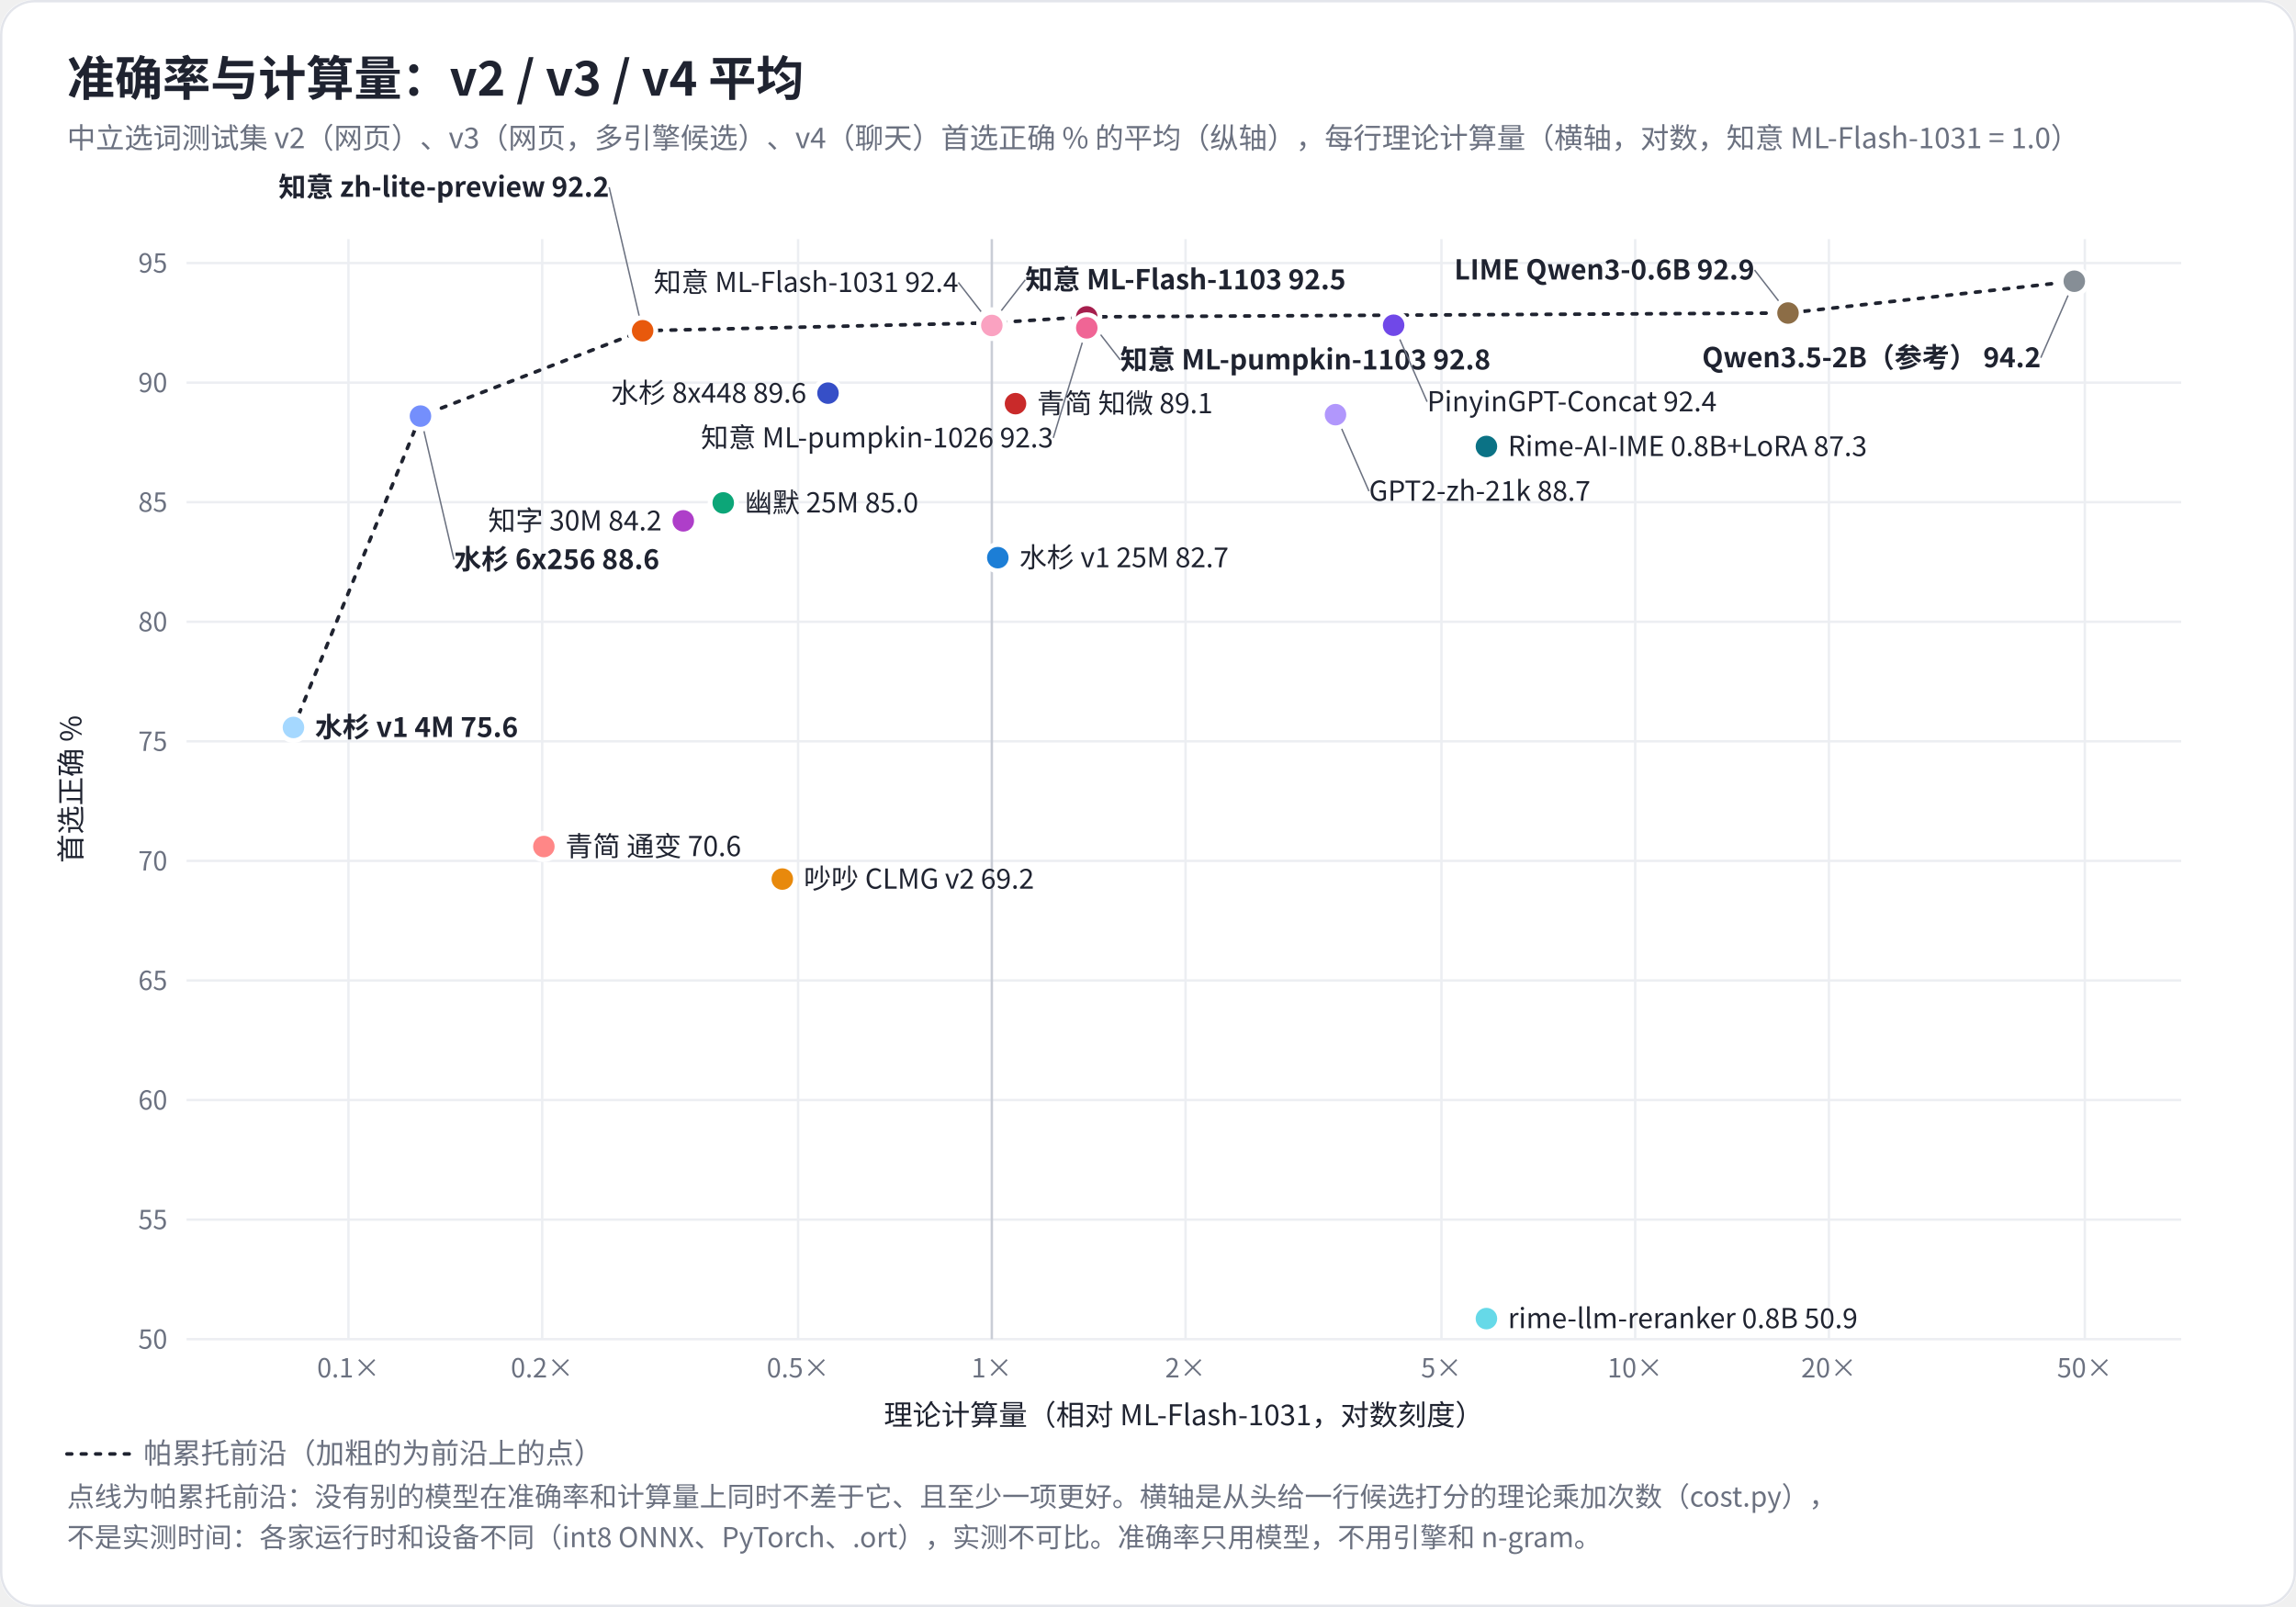
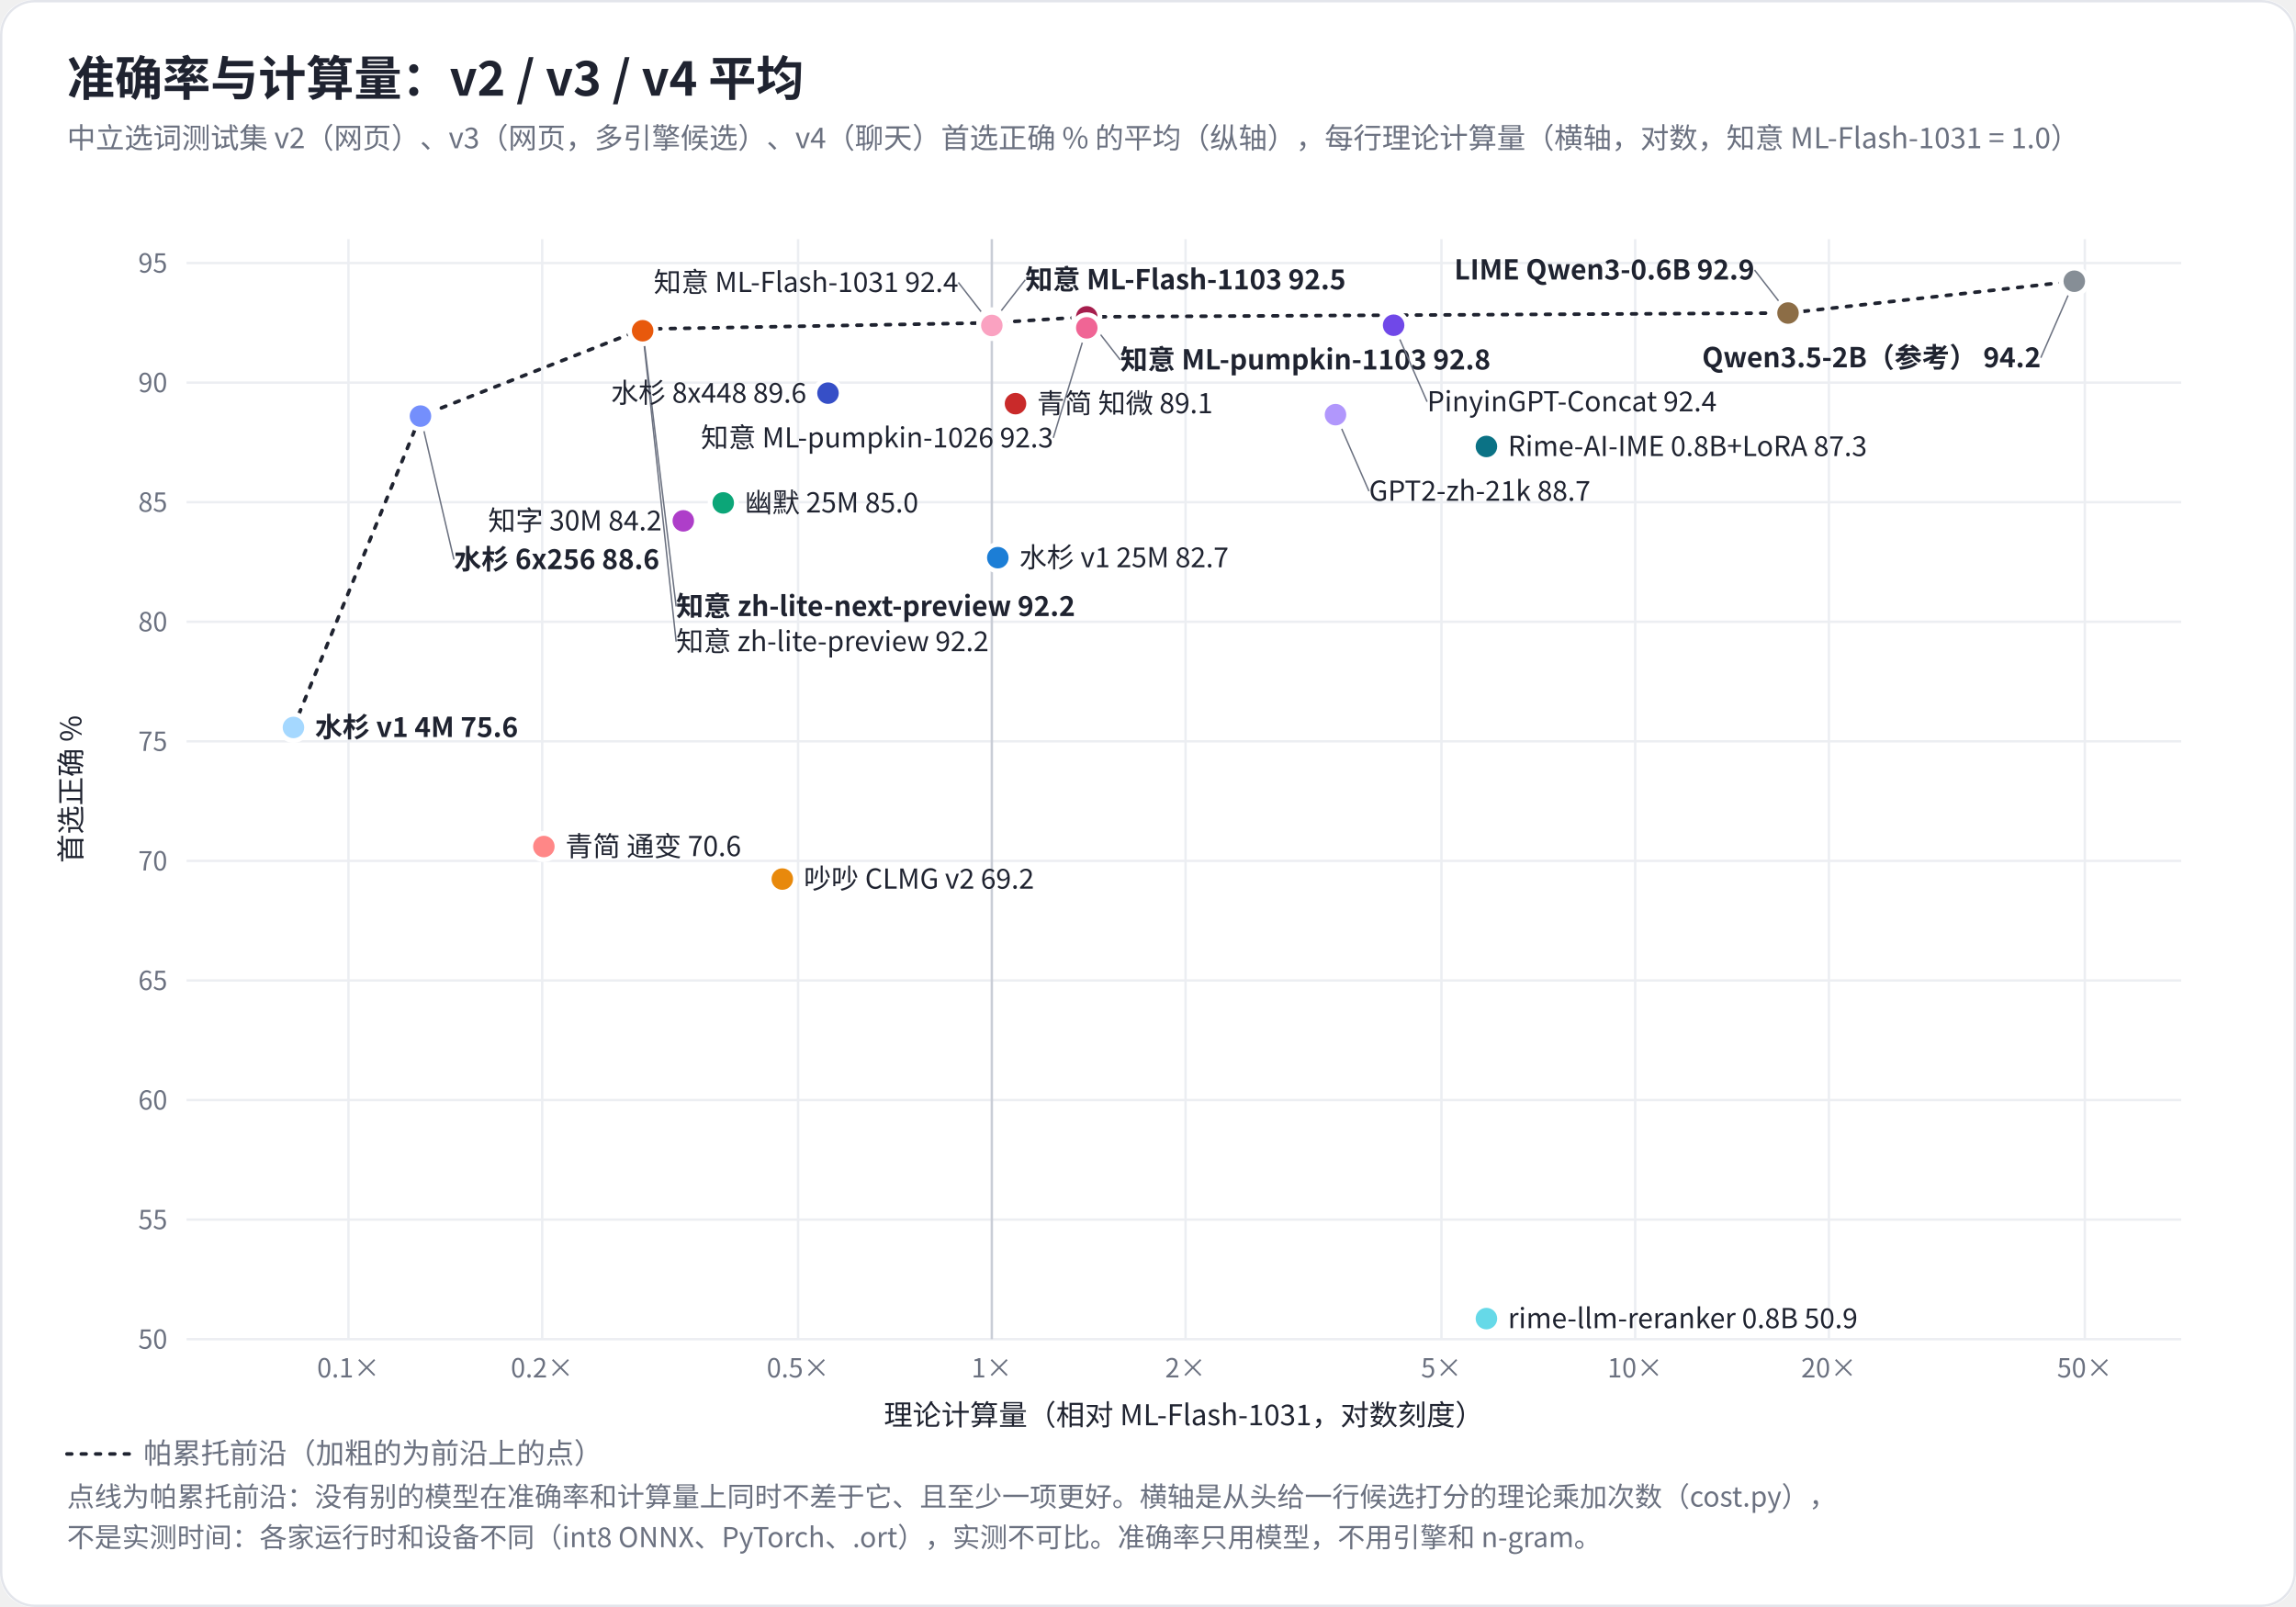
<svg xmlns="http://www.w3.org/2000/svg" width="960" height="672" viewBox="0 0 960 672" font-family="'Microsoft YaHei','PingFang SC','Noto Sans CJK SC','Segoe UI',sans-serif">
  <rect width="960" height="672" rx="14" fill="#FFFFFF" />
  <rect x="0.5" y="0.5" width="959" height="671" rx="14" fill="none" stroke="#E3E5EB" />
  <text x="28" y="40" font-size="20" font-weight="700" fill="#1F2330">准确率与计算量：v2 / v3 / v4 平均</text>
  <text x="28" y="62" font-size="12" fill="#6B7180">中立选词测试集 v2（网页）、v3（网页，多引擎候选）、v4（聊天）首选正确 % 的平均（纵轴），每行理论计算量（横轴，对数，知意 ML-Flash-1031 = 1.0）</text>
  <line x1="78" y1="560.0" x2="912" y2="560.0" stroke="#ECEEF2" />
  <text x="70" y="564.0" font-size="11" fill="#6B7180" text-anchor="end">50</text>
  <line x1="78" y1="510.0" x2="912" y2="510.0" stroke="#ECEEF2" />
  <text x="70" y="514.0" font-size="11" fill="#6B7180" text-anchor="end">55</text>
  <line x1="78" y1="460.0" x2="912" y2="460.0" stroke="#ECEEF2" />
  <text x="70" y="464.0" font-size="11" fill="#6B7180" text-anchor="end">60</text>
  <line x1="78" y1="410.0" x2="912" y2="410.0" stroke="#ECEEF2" />
  <text x="70" y="414.0" font-size="11" fill="#6B7180" text-anchor="end">65</text>
  <line x1="78" y1="360.0" x2="912" y2="360.0" stroke="#ECEEF2" />
  <text x="70" y="364.0" font-size="11" fill="#6B7180" text-anchor="end">70</text>
  <line x1="78" y1="310.0" x2="912" y2="310.0" stroke="#ECEEF2" />
  <text x="70" y="314.0" font-size="11" fill="#6B7180" text-anchor="end">75</text>
  <line x1="78" y1="260.0" x2="912" y2="260.0" stroke="#ECEEF2" />
  <text x="70" y="264.0" font-size="11" fill="#6B7180" text-anchor="end">80</text>
  <line x1="78" y1="210.0" x2="912" y2="210.0" stroke="#ECEEF2" />
  <text x="70" y="214.0" font-size="11" fill="#6B7180" text-anchor="end">85</text>
  <line x1="78" y1="160.0" x2="912" y2="160.0" stroke="#ECEEF2" />
  <text x="70" y="164.0" font-size="11" fill="#6B7180" text-anchor="end">90</text>
  <line x1="78" y1="110.0" x2="912" y2="110.0" stroke="#ECEEF2" />
  <text x="70" y="114.0" font-size="11" fill="#6B7180" text-anchor="end">95</text>
  <line x1="145.7" y1="100" x2="145.7" y2="560" stroke="#ECEEF2" />
  <text x="145.7" y="576" font-size="11" fill="#6B7180" text-anchor="middle">0.1×</text>
  <line x1="226.7" y1="100" x2="226.7" y2="560" stroke="#ECEEF2" />
  <text x="226.7" y="576" font-size="11" fill="#6B7180" text-anchor="middle">0.2×</text>
  <line x1="333.7" y1="100" x2="333.7" y2="560" stroke="#ECEEF2" />
  <text x="333.7" y="576" font-size="11" fill="#6B7180" text-anchor="middle">0.5×</text>
  <line x1="414.7" y1="100" x2="414.7" y2="560" stroke="#C9CDD6" />
  <text x="414.7" y="576" font-size="11" fill="#6B7180" text-anchor="middle">1×</text>
  <line x1="495.7" y1="100" x2="495.7" y2="560" stroke="#ECEEF2" />
  <text x="495.7" y="576" font-size="11" fill="#6B7180" text-anchor="middle">2×</text>
  <line x1="602.7" y1="100" x2="602.7" y2="560" stroke="#ECEEF2" />
  <text x="602.7" y="576" font-size="11" fill="#6B7180" text-anchor="middle">5×</text>
  <line x1="683.7" y1="100" x2="683.7" y2="560" stroke="#ECEEF2" />
  <text x="683.7" y="576" font-size="11" fill="#6B7180" text-anchor="middle">10×</text>
  <line x1="764.7" y1="100" x2="764.7" y2="560" stroke="#ECEEF2" />
  <text x="764.7" y="576" font-size="11" fill="#6B7180" text-anchor="middle">20×</text>
  <line x1="871.7" y1="100" x2="871.7" y2="560" stroke="#ECEEF2" />
  <text x="871.7" y="576" font-size="11" fill="#6B7180" text-anchor="middle">50×</text>
  <text x="495.0" y="596" font-size="12" fill="#1F2330" text-anchor="middle">理论计算量（相对 ML-Flash-1031，对数刻度）</text>
  <text x="34" y="330.0" font-size="12" fill="#1F2330" text-anchor="middle" transform="rotate(-90 34 330.0)">首选正确 %</text>
-   <path d="M122.7,304.2 L175.8,174.0 L268.7,138.3 L414.7,135.0 L454.4,132.5 L747.6,130.9 L867.3,117.6" fill="none" stroke="#1F2330" stroke-width="1.5" stroke-dasharray="2 4" stroke-linecap="round" />
+   <path d="M122.7,304.2 L175.8,174.0 L268.7,137.6 L414.7,135.0 L454.4,132.5 L747.6,130.9 L867.3,117.6" fill="none" stroke="#1F2330" stroke-width="1.5" stroke-dasharray="2 4" stroke-linecap="round" />
  <line x1="867.3" y1="117.6" x2="853.3" y2="149.6" stroke="#6B7180" stroke-width="0.6" />
  <text x="853.3" y="153.6" font-size="11.5" font-weight="700" fill="#1F2330" text-anchor="end">Qwen3.5-2B（参考） 94.2</text>
  <line x1="747.6" y1="130.9" x2="733.6" y2="112.9" stroke="#6B7180" stroke-width="0.6" />
  <text x="733.6" y="116.9" font-size="11.5" font-weight="700" fill="#1F2330" text-anchor="end">LIME Qwen3-0.6B 92.9</text>
  <line x1="454.4" y1="132.5" x2="468.4" y2="150.5" stroke="#6B7180" stroke-width="0.6" />
  <text x="468.4" y="154.5" font-size="11.5" font-weight="700" fill="#1F2330" text-anchor="start">知意 ML-pumpkin-1103 92.8</text>
  <line x1="414.7" y1="135.0" x2="428.7" y2="117.0" stroke="#6B7180" stroke-width="0.6" />
  <text x="428.7" y="121.0" font-size="11.5" font-weight="700" fill="#1F2330" text-anchor="start">知意 ML-Flash-1103 92.5</text>
  <line x1="582.7" y1="136.0" x2="596.7" y2="168.0" stroke="#6B7180" stroke-width="0.6" />
  <text x="596.7" y="172.0" font-size="11.5" fill="#1F2330" text-anchor="start">PinyinGPT-Concat 92.4</text>
  <line x1="414.7" y1="136.1" x2="400.7" y2="118.1" stroke="#6B7180" stroke-width="0.6" />
  <text x="400.7" y="122.1" font-size="11.5" fill="#1F2330" text-anchor="end">知意 ML-Flash-1031 92.4</text>
  <line x1="454.4" y1="137.1" x2="440.4" y2="183.1" stroke="#6B7180" stroke-width="0.6" />
  <text x="440.4" y="187.1" font-size="11.5" fill="#1F2330" text-anchor="end">知意 ML-pumpkin-1026 92.3</text>
-   <line x1="268.7" y1="138.3" x2="254.7" y2="78.3" stroke="#6B7180" stroke-width="0.6" />
-   <text x="254.7" y="82.3" font-size="11.5" font-weight="700" fill="#1F2330" text-anchor="end">知意 zh-lite-preview 92.2</text>
+   <line x1="268.7" y1="137.6" x2="282.7" y2="253.6" stroke="#6B7180" stroke-width="0.6" />
+   <text x="282.7" y="257.6" font-size="11.5" font-weight="700" fill="#1F2330" text-anchor="start">知意 zh-lite-next-preview 92.2</text>
+   <line x1="268.7" y1="138.3" x2="282.7" y2="268.3" stroke="#6B7180" stroke-width="0.6" />
+   <text x="282.7" y="272.3" font-size="11.5" fill="#1F2330" text-anchor="start">知意 zh-lite-preview 92.2</text>
  <text x="337.2" y="168.4" font-size="11.5" fill="#1F2330" text-anchor="end">水杉 8x448 89.6</text>
  <text x="433.6" y="172.8" font-size="11.5" fill="#1F2330" text-anchor="start">青简 知微 89.1</text>
  <line x1="558.4" y1="173.4" x2="572.4" y2="205.4" stroke="#6B7180" stroke-width="0.6" />
  <text x="572.4" y="209.4" font-size="11.5" fill="#1F2330" text-anchor="start">GPT2-zh-21k 88.7</text>
  <line x1="175.8" y1="174.0" x2="189.8" y2="234.0" stroke="#6B7180" stroke-width="0.6" />
  <text x="189.8" y="238.0" font-size="11.5" font-weight="700" fill="#1F2330" text-anchor="start">水杉 6x256 88.6</text>
  <text x="630.5" y="190.7" font-size="11.5" fill="#1F2330" text-anchor="start">Rime-AI-IME 0.8B+LoRA 87.3</text>
  <text x="311.4" y="214.3" font-size="11.5" fill="#1F2330" text-anchor="start">幽默 25M 85.0</text>
  <text x="276.7" y="221.8" font-size="11.5" fill="#1F2330" text-anchor="end">知字 30M 84.2</text>
  <text x="426.2" y="237.2" font-size="11.5" fill="#1F2330" text-anchor="start">水杉 v1 25M 82.7</text>
  <text x="131.7" y="308.2" font-size="11.5" font-weight="700" fill="#1F2330" text-anchor="start">水杉 v1 4M 75.6</text>
  <text x="236.4" y="358.0" font-size="11.5" fill="#1F2330" text-anchor="start">青简 通变 70.6</text>
  <text x="336.1" y="371.6" font-size="11.5" fill="#1F2330" text-anchor="start">吵吵 CLMG v2 69.2</text>
  <text x="630.5" y="555.4" font-size="11.5" fill="#1F2330" text-anchor="start">rime-llm-reranker 0.8B 50.9</text>
  <circle cx="454.4" cy="132.5" r="5.5" fill="#A61E4D" stroke="#FFFFFF" stroke-width="2" />
  <circle cx="414.7" cy="135.0" r="5.5" fill="#D6336C" stroke="#FFFFFF" stroke-width="2" />
+   <circle cx="268.7" cy="137.6" r="5.5" fill="#F59F00" stroke="#FFFFFF" stroke-width="2" />
  <circle cx="268.7" cy="138.3" r="5.5" fill="#E8590C" stroke="#FFFFFF" stroke-width="2" />
  <circle cx="454.4" cy="137.1" r="5.5" fill="#F06595" stroke="#FFFFFF" stroke-width="2" />
  <circle cx="414.7" cy="136.1" r="5.5" fill="#FAA2C1" stroke="#FFFFFF" stroke-width="2" />
  <circle cx="582.7" cy="136.0" r="5.5" fill="#7048E8" stroke="#FFFFFF" stroke-width="2" />
  <circle cx="558.4" cy="173.4" r="5.5" fill="#B197FC" stroke="#FFFFFF" stroke-width="2" />
  <circle cx="621.5" cy="186.7" r="5.5" fill="#0B7285" stroke="#FFFFFF" stroke-width="2" />
  <circle cx="621.5" cy="551.4" r="5.5" fill="#66D9E8" stroke="#FFFFFF" stroke-width="2" />
  <circle cx="747.6" cy="130.9" r="5.5" fill="#8C6D46" stroke="#FFFFFF" stroke-width="2" />
  <circle cx="346.2" cy="164.4" r="5.5" fill="#364FC7" stroke="#FFFFFF" stroke-width="2" />
  <circle cx="175.8" cy="174.0" r="5.5" fill="#748FFC" stroke="#FFFFFF" stroke-width="2" />
  <circle cx="417.2" cy="233.2" r="5.5" fill="#1C7ED6" stroke="#FFFFFF" stroke-width="2" />
  <circle cx="122.7" cy="304.2" r="5.5" fill="#A5D8FF" stroke="#FFFFFF" stroke-width="2" />
  <circle cx="424.6" cy="168.8" r="5.5" fill="#C92A2A" stroke="#FFFFFF" stroke-width="2" />
  <circle cx="227.4" cy="354.0" r="5.5" fill="#FF8787" stroke="#FFFFFF" stroke-width="2" />
  <circle cx="302.4" cy="210.3" r="5.5" fill="#0CA678" stroke="#FFFFFF" stroke-width="2" />
  <circle cx="285.7" cy="217.8" r="5.5" fill="#AE3EC9" stroke="#FFFFFF" stroke-width="2" />
  <circle cx="327.1" cy="367.6" r="5.5" fill="#E8890C" stroke="#FFFFFF" stroke-width="2" />
  <circle cx="867.3" cy="117.6" r="5.5" fill="#868E96" stroke="#FFFFFF" stroke-width="2" />
  <line x1="28" y1="608" x2="54" y2="608" stroke="#1F2330" stroke-width="1.5" stroke-dasharray="2 4" stroke-linecap="round" />
  <text x="60" y="612" font-size="12" fill="#6B7180">帕累托前沿（加粗的为前沿上的点）</text>
  <text x="28" y="630" font-size="11.5" fill="#6B7180">点线为帕累托前沿：没有别的模型在准确率和计算量上同时不差于它、且至少一项更好。横轴是从头给一行候选打分的理论乘加次数（cost.py），</text>
  <text x="28" y="647" font-size="11.5" fill="#6B7180">不是实测时间：各家运行时和设备不同（int8 ONNX、PyTorch、.ort），实测不可比。准确率只用模型，不用引擎和 n-gram。</text>
</svg>
